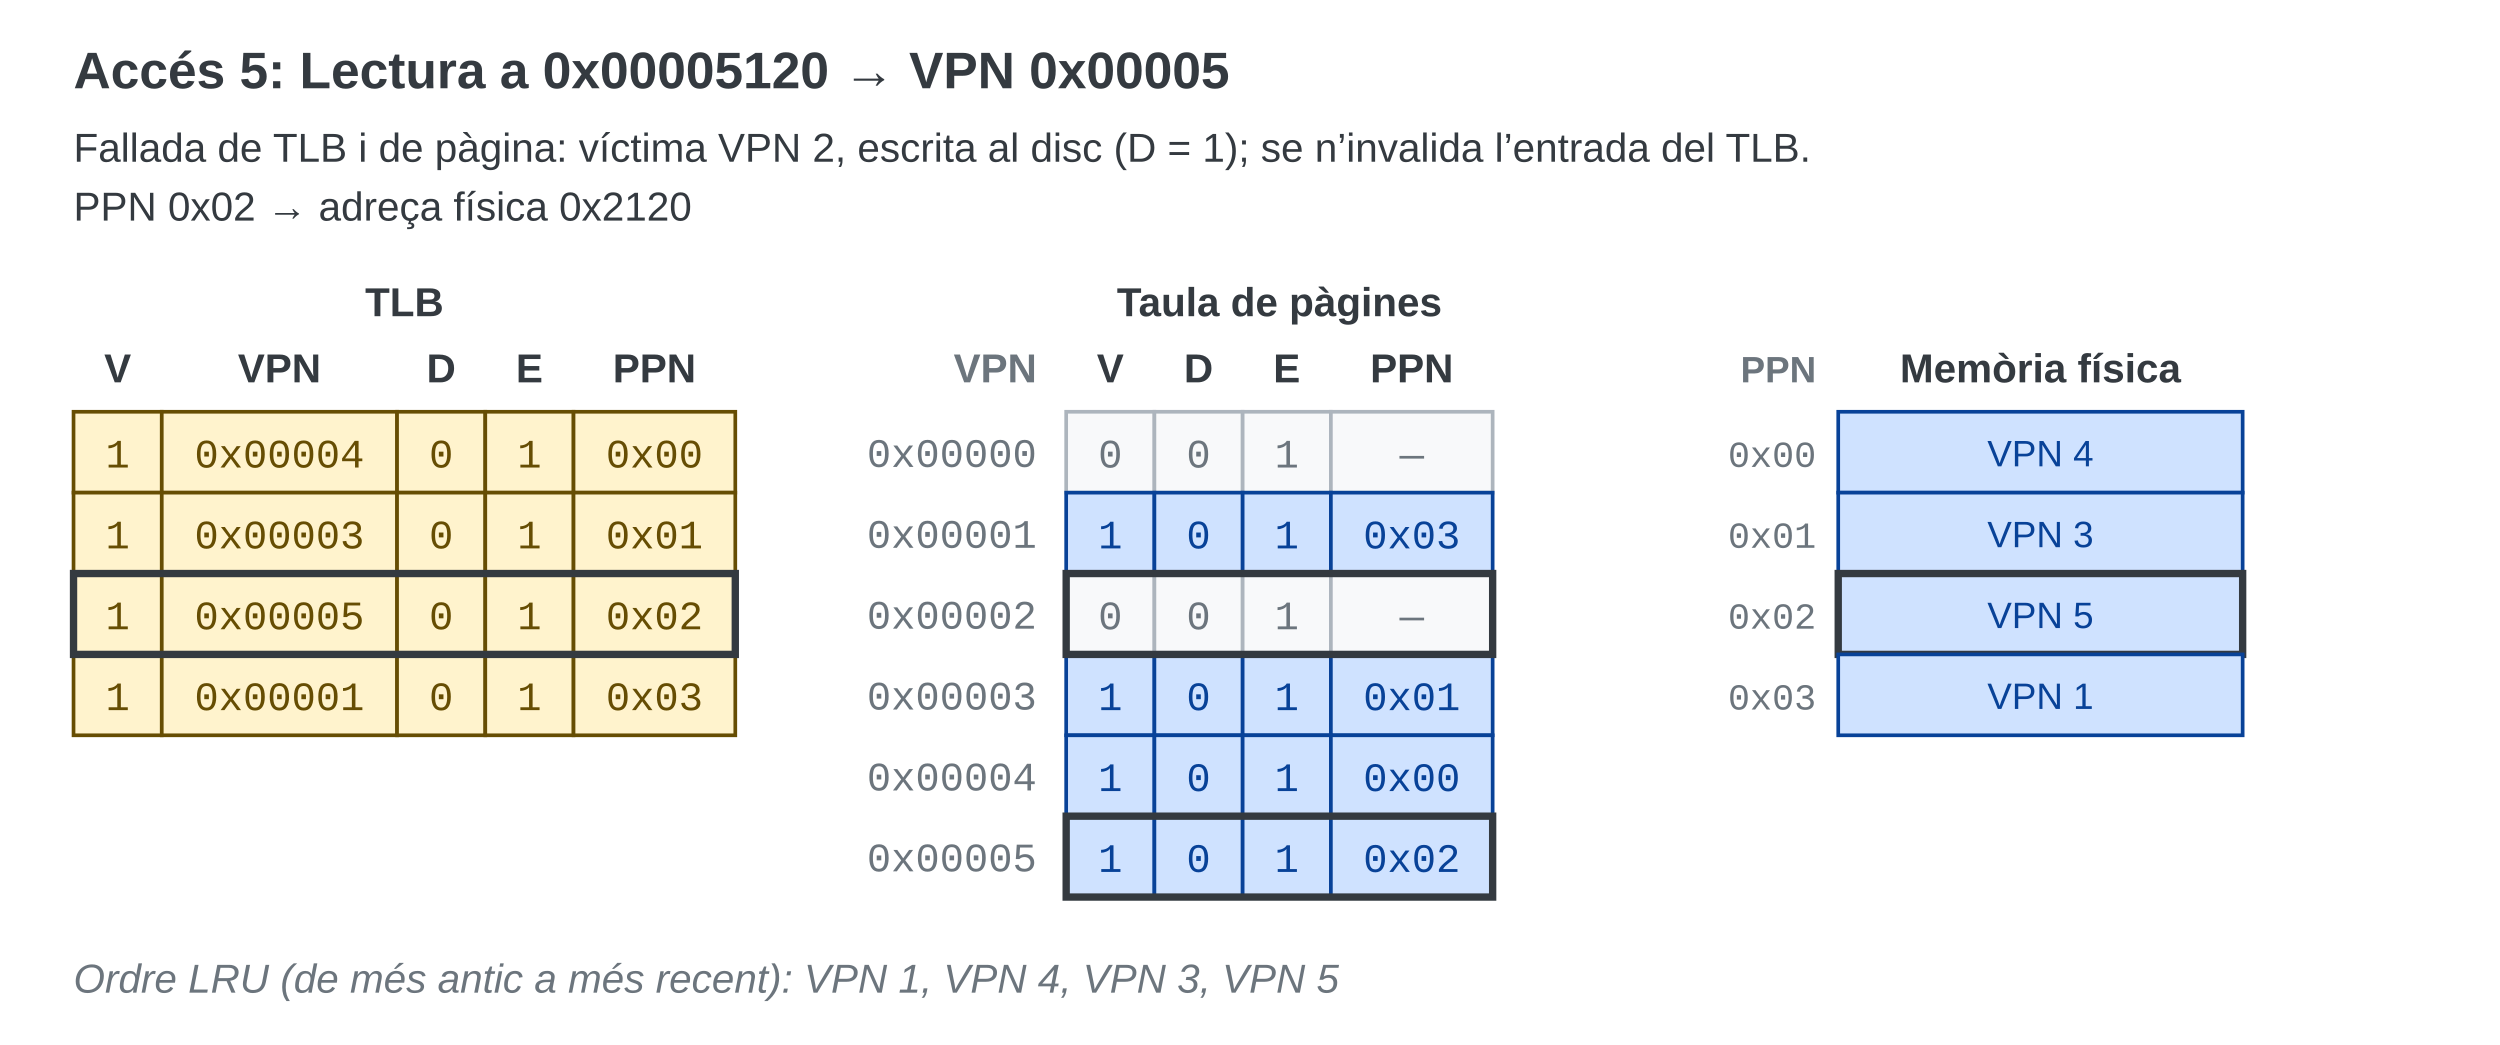
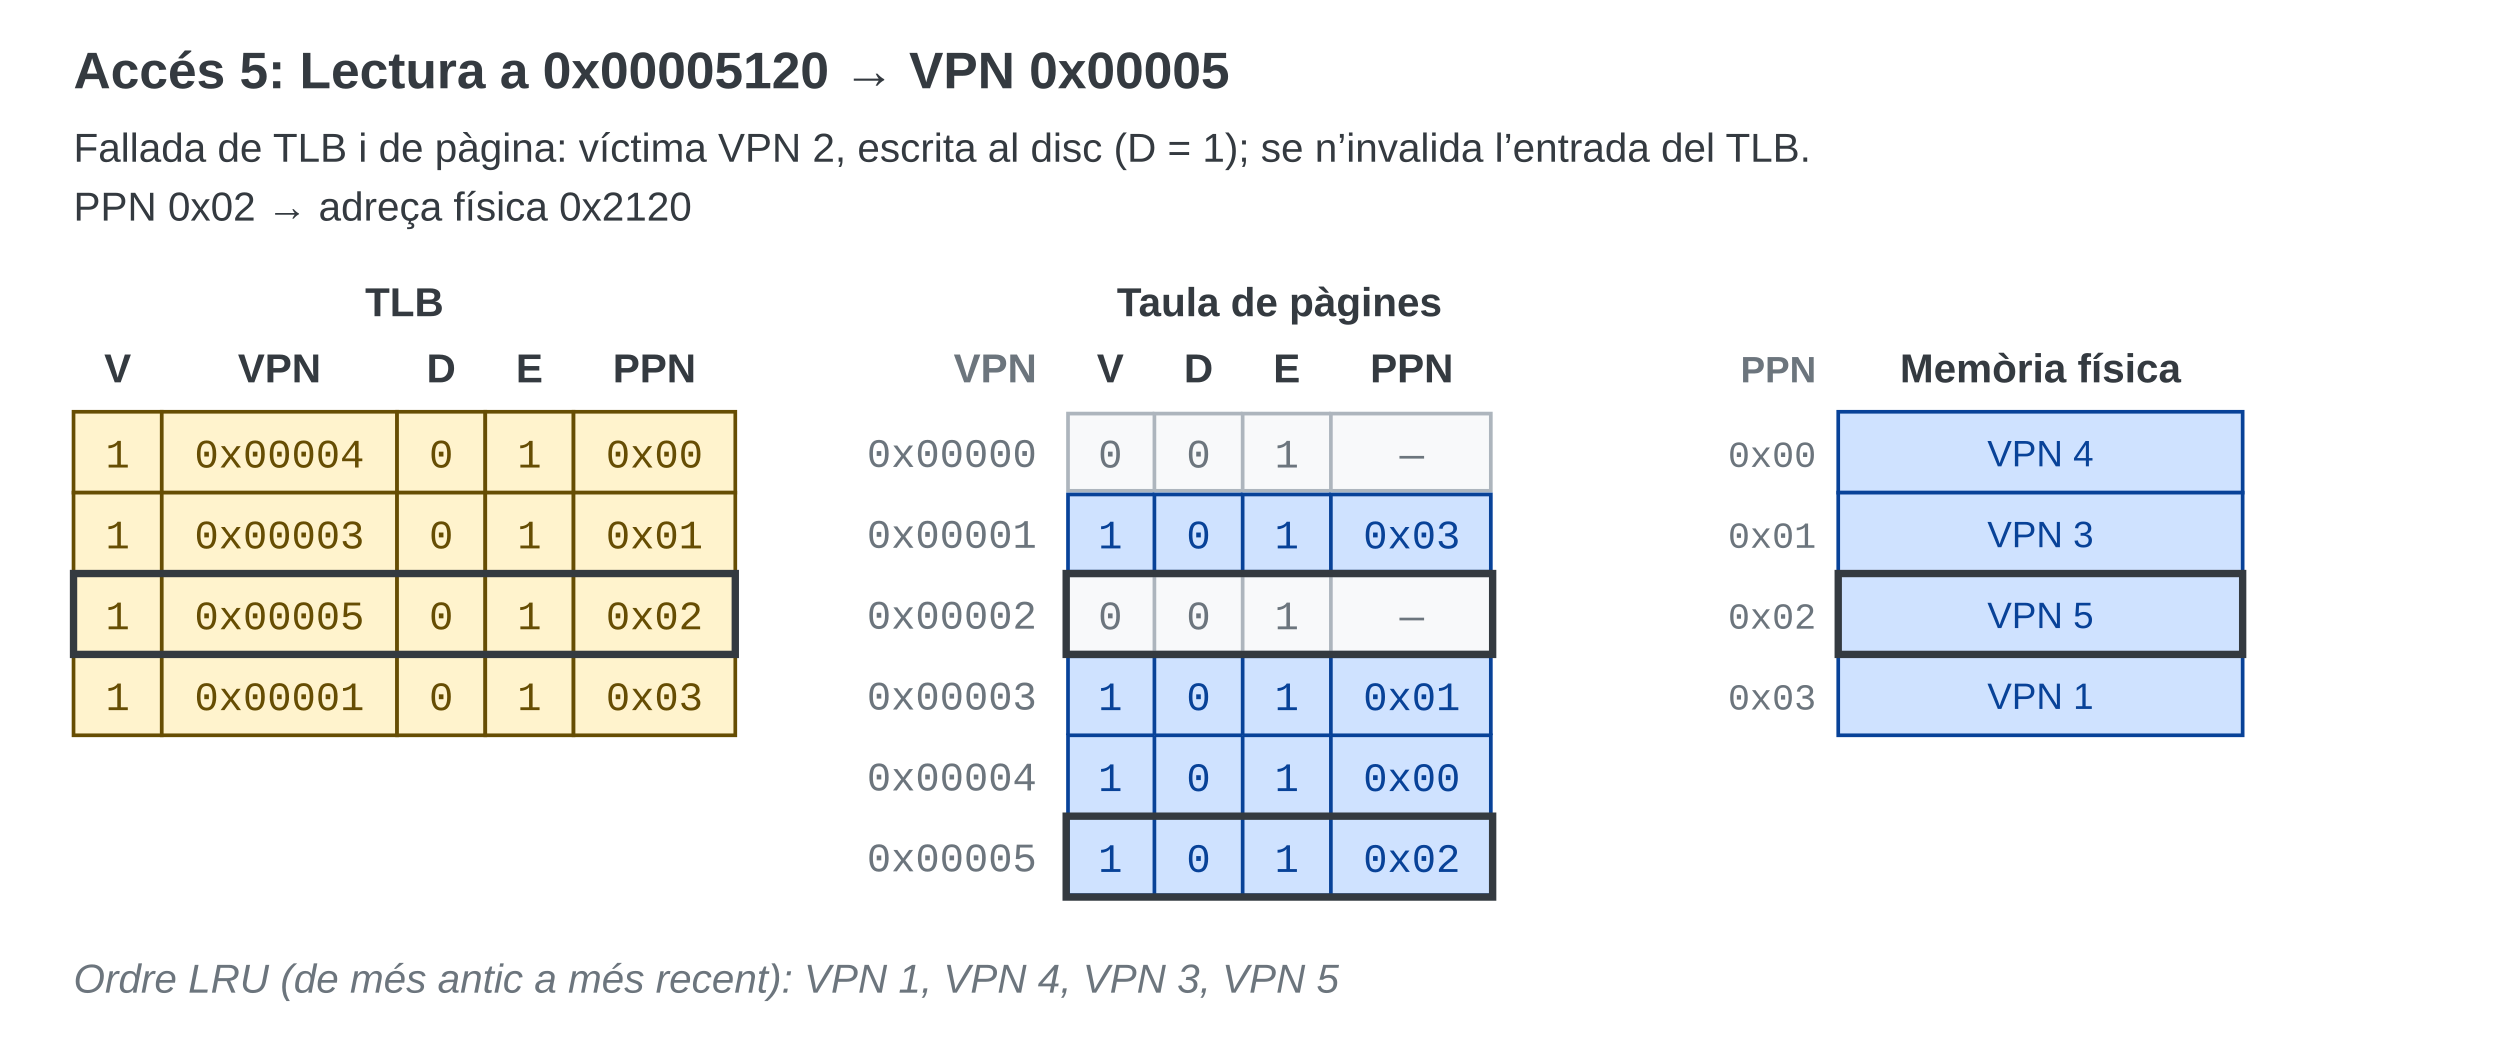
<svg xmlns="http://www.w3.org/2000/svg" width="100%" viewBox="0 0 680 284" role="img">
  <text x="20" y="24" font-family="'Liberation Sans', Arial, Helvetica, sans-serif" font-size="14" fill="#343a40" text-anchor="start" font-weight="bold">Accés 5: Lectura a 0x00005120 → VPN 0x00005</text>
  <text x="20" y="44" font-family="'Liberation Sans', Arial, Helvetica, sans-serif" font-size="11" fill="#343a40" text-anchor="start">Fallada de TLB i de pàgina: víctima VPN 2, escrita al disc (D = 1); se n’invalida l’entrada del TLB.</text>
  <text x="20" y="60" font-family="'Liberation Sans', Arial, Helvetica, sans-serif" font-size="11" fill="#343a40" text-anchor="start">PPN 0x02 → adreça física 0x2120</text>
  <text x="110" y="86" font-family="'Liberation Sans', Arial, Helvetica, sans-serif" font-size="11" fill="#343a40" text-anchor="middle" font-weight="bold">TLB</text>
  <text x="32.0" y="104" font-family="'Liberation Sans', Arial, Helvetica, sans-serif" font-size="11" fill="#343a40" text-anchor="middle" font-weight="bold">V</text>
  <text x="76.0" y="104" font-family="'Liberation Sans', Arial, Helvetica, sans-serif" font-size="11" fill="#343a40" text-anchor="middle" font-weight="bold">VPN</text>
  <text x="120.0" y="104" font-family="'Liberation Sans', Arial, Helvetica, sans-serif" font-size="11" fill="#343a40" text-anchor="middle" font-weight="bold">D</text>
  <text x="144.0" y="104" font-family="'Liberation Sans', Arial, Helvetica, sans-serif" font-size="11" fill="#343a40" text-anchor="middle" font-weight="bold">E</text>
  <text x="178.0" y="104" font-family="'Liberation Sans', Arial, Helvetica, sans-serif" font-size="11" fill="#343a40" text-anchor="middle" font-weight="bold">PPN</text>
  <rect x="20" y="112" width="24" height="22" fill="#fff3cd" stroke="#664d03" stroke-width="1" />
  <text x="32.0" y="127.167" font-family="'Liberation Mono', 'Courier New', Courier, monospace" font-size="11" fill="#664d03" text-anchor="middle">1</text>
  <rect x="44" y="112" width="64" height="22" fill="#fff3cd" stroke="#664d03" stroke-width="1" />
  <text x="76.0" y="127.167" font-family="'Liberation Mono', 'Courier New', Courier, monospace" font-size="11" fill="#664d03" text-anchor="middle">0x00004</text>
  <rect x="108" y="112" width="24" height="22" fill="#fff3cd" stroke="#664d03" stroke-width="1" />
  <text x="120.0" y="127.167" font-family="'Liberation Mono', 'Courier New', Courier, monospace" font-size="11" fill="#664d03" text-anchor="middle">0</text>
  <rect x="132" y="112" width="24" height="22" fill="#fff3cd" stroke="#664d03" stroke-width="1" />
  <text x="144.0" y="127.167" font-family="'Liberation Mono', 'Courier New', Courier, monospace" font-size="11" fill="#664d03" text-anchor="middle">1</text>
  <rect x="156" y="112" width="44" height="22" fill="#fff3cd" stroke="#664d03" stroke-width="1" />
  <text x="178.0" y="127.167" font-family="'Liberation Mono', 'Courier New', Courier, monospace" font-size="11" fill="#664d03" text-anchor="middle">0x00</text>
  <rect x="20" y="134" width="24" height="22" fill="#fff3cd" stroke="#664d03" stroke-width="1" />
  <text x="32.0" y="149.167" font-family="'Liberation Mono', 'Courier New', Courier, monospace" font-size="11" fill="#664d03" text-anchor="middle">1</text>
  <rect x="44" y="134" width="64" height="22" fill="#fff3cd" stroke="#664d03" stroke-width="1" />
  <text x="76.0" y="149.167" font-family="'Liberation Mono', 'Courier New', Courier, monospace" font-size="11" fill="#664d03" text-anchor="middle">0x00003</text>
  <rect x="108" y="134" width="24" height="22" fill="#fff3cd" stroke="#664d03" stroke-width="1" />
  <text x="120.0" y="149.167" font-family="'Liberation Mono', 'Courier New', Courier, monospace" font-size="11" fill="#664d03" text-anchor="middle">0</text>
  <rect x="132" y="134" width="24" height="22" fill="#fff3cd" stroke="#664d03" stroke-width="1" />
  <text x="144.0" y="149.167" font-family="'Liberation Mono', 'Courier New', Courier, monospace" font-size="11" fill="#664d03" text-anchor="middle">1</text>
  <rect x="156" y="134" width="44" height="22" fill="#fff3cd" stroke="#664d03" stroke-width="1" />
  <text x="178.0" y="149.167" font-family="'Liberation Mono', 'Courier New', Courier, monospace" font-size="11" fill="#664d03" text-anchor="middle">0x01</text>
  <rect x="20" y="156" width="24" height="22" fill="#fff3cd" stroke="#664d03" stroke-width="1" />
  <text x="32.0" y="171.167" font-family="'Liberation Mono', 'Courier New', Courier, monospace" font-size="11" fill="#664d03" text-anchor="middle">1</text>
  <rect x="44" y="156" width="64" height="22" fill="#fff3cd" stroke="#664d03" stroke-width="1" />
  <text x="76.0" y="171.167" font-family="'Liberation Mono', 'Courier New', Courier, monospace" font-size="11" fill="#664d03" text-anchor="middle">0x00005</text>
  <rect x="108" y="156" width="24" height="22" fill="#fff3cd" stroke="#664d03" stroke-width="1" />
  <text x="120.0" y="171.167" font-family="'Liberation Mono', 'Courier New', Courier, monospace" font-size="11" fill="#664d03" text-anchor="middle">0</text>
  <rect x="132" y="156" width="24" height="22" fill="#fff3cd" stroke="#664d03" stroke-width="1" />
  <text x="144.0" y="171.167" font-family="'Liberation Mono', 'Courier New', Courier, monospace" font-size="11" fill="#664d03" text-anchor="middle">1</text>
  <rect x="156" y="156" width="44" height="22" fill="#fff3cd" stroke="#664d03" stroke-width="1" />
  <text x="178.0" y="171.167" font-family="'Liberation Mono', 'Courier New', Courier, monospace" font-size="11" fill="#664d03" text-anchor="middle">0x02</text>
  <rect x="20" y="178" width="24" height="22" fill="#fff3cd" stroke="#664d03" stroke-width="1" />
  <text x="32.0" y="193.167" font-family="'Liberation Mono', 'Courier New', Courier, monospace" font-size="11" fill="#664d03" text-anchor="middle">1</text>
  <rect x="44" y="178" width="64" height="22" fill="#fff3cd" stroke="#664d03" stroke-width="1" />
  <text x="76.0" y="193.167" font-family="'Liberation Mono', 'Courier New', Courier, monospace" font-size="11" fill="#664d03" text-anchor="middle">0x00001</text>
  <rect x="108" y="178" width="24" height="22" fill="#fff3cd" stroke="#664d03" stroke-width="1" />
  <text x="120.0" y="193.167" font-family="'Liberation Mono', 'Courier New', Courier, monospace" font-size="11" fill="#664d03" text-anchor="middle">0</text>
  <rect x="132" y="178" width="24" height="22" fill="#fff3cd" stroke="#664d03" stroke-width="1" />
  <text x="144.0" y="193.167" font-family="'Liberation Mono', 'Courier New', Courier, monospace" font-size="11" fill="#664d03" text-anchor="middle">1</text>
  <rect x="156" y="178" width="44" height="22" fill="#fff3cd" stroke="#664d03" stroke-width="1" />
  <text x="178.0" y="193.167" font-family="'Liberation Mono', 'Courier New', Courier, monospace" font-size="11" fill="#664d03" text-anchor="middle">0x03</text>
  <rect x="20" y="156" width="180" height="22" fill="none" stroke="#343a40" stroke-width="2" />
  <text x="348" y="86" font-family="'Liberation Sans', Arial, Helvetica, sans-serif" font-size="11" fill="#343a40" text-anchor="middle" font-weight="bold">Taula de pàgines</text>
  <text x="282" y="104" font-family="'Liberation Sans', Arial, Helvetica, sans-serif" font-size="11" fill="#6c757d" text-anchor="end" font-weight="bold">VPN</text>
  <text x="302.0" y="104" font-family="'Liberation Sans', Arial, Helvetica, sans-serif" font-size="11" fill="#343a40" text-anchor="middle" font-weight="bold">V</text>
  <text x="326.0" y="104" font-family="'Liberation Sans', Arial, Helvetica, sans-serif" font-size="11" fill="#343a40" text-anchor="middle" font-weight="bold">D</text>
  <text x="350.0" y="104" font-family="'Liberation Sans', Arial, Helvetica, sans-serif" font-size="11" fill="#343a40" text-anchor="middle" font-weight="bold">E</text>
  <text x="384.0" y="104" font-family="'Liberation Sans', Arial, Helvetica, sans-serif" font-size="11" fill="#343a40" text-anchor="middle" font-weight="bold">PPN</text>
  <text x="282" y="127.0" font-family="'Liberation Mono', 'Courier New', Courier, monospace" font-size="11" fill="#6c757d" text-anchor="end">0x00000</text>
-   <rect x="290" y="112" width="24" height="22" fill="#f8f9fa" stroke="#adb5bd" stroke-width="1" />
+   <rect x="290" y="112" width="24" height="22" fill="#f8f9fa" />
+   <path d="M290,112.5H314 M290,133.5H314 M290.5,112V134" fill="none" stroke="#adb5bd" stroke-width="1" />
  <text x="302.0" y="127.167" font-family="'Liberation Mono', 'Courier New', Courier, monospace" font-size="11" fill="#6c757d" text-anchor="middle">0</text>
-   <rect x="314" y="112" width="24" height="22" fill="#f8f9fa" stroke="#adb5bd" stroke-width="1" />
+   <rect x="314" y="112" width="24" height="22" fill="#f8f9fa" />
+   <path d="M314,112.5H338 M314,133.5H338 M314,112V134" fill="none" stroke="#adb5bd" stroke-width="1" />
  <text x="326.0" y="127.167" font-family="'Liberation Mono', 'Courier New', Courier, monospace" font-size="11" fill="#6c757d" text-anchor="middle">0</text>
-   <rect x="338" y="112" width="24" height="22" fill="#f8f9fa" stroke="#adb5bd" stroke-width="1" />
+   <rect x="338" y="112" width="24" height="22" fill="#f8f9fa" />
+   <path d="M338,112.5H362 M338,133.5H362 M338,112V134" fill="none" stroke="#adb5bd" stroke-width="1" />
  <text x="350.0" y="127.167" font-family="'Liberation Mono', 'Courier New', Courier, monospace" font-size="11" fill="#6c757d" text-anchor="middle">1</text>
-   <rect x="362" y="112" width="44" height="22" fill="#f8f9fa" stroke="#adb5bd" stroke-width="1" />
+   <rect x="362" y="112" width="44" height="22" fill="#f8f9fa" />
+   <path d="M362,112.5H406 M362,133.5H406 M362,112V134 M405.5,112V134" fill="none" stroke="#adb5bd" stroke-width="1" />
  <text x="384.0" y="127.167" font-family="'Liberation Mono', 'Courier New', Courier, monospace" font-size="11" fill="#6c757d" text-anchor="middle">—</text>
  <text x="282" y="149.0" font-family="'Liberation Mono', 'Courier New', Courier, monospace" font-size="11" fill="#6c757d" text-anchor="end">0x00001</text>
-   <rect x="290" y="134" width="24" height="22" fill="#cfe2ff" stroke="#084298" stroke-width="1" />
+   <rect x="290" y="134" width="24" height="22" fill="#cfe2ff" />
+   <path d="M290,134.5H314 M290,155.5H314 M290.5,134V156" fill="none" stroke="#084298" stroke-width="1" />
  <text x="302.0" y="149.167" font-family="'Liberation Mono', 'Courier New', Courier, monospace" font-size="11" fill="#084298" text-anchor="middle">1</text>
-   <rect x="314" y="134" width="24" height="22" fill="#cfe2ff" stroke="#084298" stroke-width="1" />
+   <rect x="314" y="134" width="24" height="22" fill="#cfe2ff" />
+   <path d="M314,134.5H338 M314,155.5H338 M314,134V156" fill="none" stroke="#084298" stroke-width="1" />
  <text x="326.0" y="149.167" font-family="'Liberation Mono', 'Courier New', Courier, monospace" font-size="11" fill="#084298" text-anchor="middle">0</text>
-   <rect x="338" y="134" width="24" height="22" fill="#cfe2ff" stroke="#084298" stroke-width="1" />
+   <rect x="338" y="134" width="24" height="22" fill="#cfe2ff" />
+   <path d="M338,134.5H362 M338,155.5H362 M338,134V156" fill="none" stroke="#084298" stroke-width="1" />
  <text x="350.0" y="149.167" font-family="'Liberation Mono', 'Courier New', Courier, monospace" font-size="11" fill="#084298" text-anchor="middle">1</text>
-   <rect x="362" y="134" width="44" height="22" fill="#cfe2ff" stroke="#084298" stroke-width="1" />
+   <rect x="362" y="134" width="44" height="22" fill="#cfe2ff" />
+   <path d="M362,134.5H406 M362,155.5H406 M362,134V156 M405.5,134V156" fill="none" stroke="#084298" stroke-width="1" />
  <text x="384.0" y="149.167" font-family="'Liberation Mono', 'Courier New', Courier, monospace" font-size="11" fill="#084298" text-anchor="middle">0x03</text>
  <text x="282" y="171.0" font-family="'Liberation Mono', 'Courier New', Courier, monospace" font-size="11" fill="#6c757d" text-anchor="end">0x00002</text>
-   <rect x="290" y="156" width="24" height="22" fill="#f8f9fa" stroke="#adb5bd" stroke-width="1" />
+   <rect x="290" y="156" width="24" height="22" fill="#f8f9fa" />
+   <path d="M290,156.5H314 M290,177.5H314 M290.5,156V178" fill="none" stroke="#adb5bd" stroke-width="1" />
  <text x="302.0" y="171.167" font-family="'Liberation Mono', 'Courier New', Courier, monospace" font-size="11" fill="#6c757d" text-anchor="middle">0</text>
-   <rect x="314" y="156" width="24" height="22" fill="#f8f9fa" stroke="#adb5bd" stroke-width="1" />
+   <rect x="314" y="156" width="24" height="22" fill="#f8f9fa" />
+   <path d="M314,156.5H338 M314,177.5H338 M314,156V178" fill="none" stroke="#adb5bd" stroke-width="1" />
  <text x="326.0" y="171.167" font-family="'Liberation Mono', 'Courier New', Courier, monospace" font-size="11" fill="#6c757d" text-anchor="middle">0</text>
-   <rect x="338" y="156" width="24" height="22" fill="#f8f9fa" stroke="#adb5bd" stroke-width="1" />
+   <rect x="338" y="156" width="24" height="22" fill="#f8f9fa" />
+   <path d="M338,156.5H362 M338,177.5H362 M338,156V178" fill="none" stroke="#adb5bd" stroke-width="1" />
  <text x="350.0" y="171.167" font-family="'Liberation Mono', 'Courier New', Courier, monospace" font-size="11" fill="#6c757d" text-anchor="middle">1</text>
-   <rect x="362" y="156" width="44" height="22" fill="#f8f9fa" stroke="#adb5bd" stroke-width="1" />
+   <rect x="362" y="156" width="44" height="22" fill="#f8f9fa" />
+   <path d="M362,156.5H406 M362,177.5H406 M362,156V178 M405.5,156V178" fill="none" stroke="#adb5bd" stroke-width="1" />
  <text x="384.0" y="171.167" font-family="'Liberation Mono', 'Courier New', Courier, monospace" font-size="11" fill="#6c757d" text-anchor="middle">—</text>
  <text x="282" y="193.0" font-family="'Liberation Mono', 'Courier New', Courier, monospace" font-size="11" fill="#6c757d" text-anchor="end">0x00003</text>
-   <rect x="290" y="178" width="24" height="22" fill="#cfe2ff" stroke="#084298" stroke-width="1" />
+   <rect x="290" y="178" width="24" height="22" fill="#cfe2ff" />
+   <path d="M290,178.5H314 M290.5,178V200" fill="none" stroke="#084298" stroke-width="1" />
  <text x="302.0" y="193.167" font-family="'Liberation Mono', 'Courier New', Courier, monospace" font-size="11" fill="#084298" text-anchor="middle">1</text>
-   <rect x="314" y="178" width="24" height="22" fill="#cfe2ff" stroke="#084298" stroke-width="1" />
+   <rect x="314" y="178" width="24" height="22" fill="#cfe2ff" />
+   <path d="M314,178.5H338 M314,178V200" fill="none" stroke="#084298" stroke-width="1" />
  <text x="326.0" y="193.167" font-family="'Liberation Mono', 'Courier New', Courier, monospace" font-size="11" fill="#084298" text-anchor="middle">0</text>
-   <rect x="338" y="178" width="24" height="22" fill="#cfe2ff" stroke="#084298" stroke-width="1" />
+   <rect x="338" y="178" width="24" height="22" fill="#cfe2ff" />
+   <path d="M338,178.5H362 M338,178V200" fill="none" stroke="#084298" stroke-width="1" />
  <text x="350.0" y="193.167" font-family="'Liberation Mono', 'Courier New', Courier, monospace" font-size="11" fill="#084298" text-anchor="middle">1</text>
-   <rect x="362" y="178" width="44" height="22" fill="#cfe2ff" stroke="#084298" stroke-width="1" />
+   <rect x="362" y="178" width="44" height="22" fill="#cfe2ff" />
+   <path d="M362,178.5H406 M362,178V200 M405.5,178V200" fill="none" stroke="#084298" stroke-width="1" />
  <text x="384.0" y="193.167" font-family="'Liberation Mono', 'Courier New', Courier, monospace" font-size="11" fill="#084298" text-anchor="middle">0x01</text>
  <text x="282" y="215.0" font-family="'Liberation Mono', 'Courier New', Courier, monospace" font-size="11" fill="#6c757d" text-anchor="end">0x00004</text>
-   <rect x="290" y="200" width="24" height="22" fill="#cfe2ff" stroke="#084298" stroke-width="1" />
+   <rect x="290" y="200" width="24" height="22" fill="#cfe2ff" />
+   <path d="M290,200H314 M290.5,200V222" fill="none" stroke="#084298" stroke-width="1" />
  <text x="302.0" y="215.167" font-family="'Liberation Mono', 'Courier New', Courier, monospace" font-size="11" fill="#084298" text-anchor="middle">1</text>
-   <rect x="314" y="200" width="24" height="22" fill="#cfe2ff" stroke="#084298" stroke-width="1" />
+   <rect x="314" y="200" width="24" height="22" fill="#cfe2ff" />
+   <path d="M314,200H338 M314,200V222" fill="none" stroke="#084298" stroke-width="1" />
  <text x="326.0" y="215.167" font-family="'Liberation Mono', 'Courier New', Courier, monospace" font-size="11" fill="#084298" text-anchor="middle">0</text>
-   <rect x="338" y="200" width="24" height="22" fill="#cfe2ff" stroke="#084298" stroke-width="1" />
+   <rect x="338" y="200" width="24" height="22" fill="#cfe2ff" />
+   <path d="M338,200H362 M338,200V222" fill="none" stroke="#084298" stroke-width="1" />
  <text x="350.0" y="215.167" font-family="'Liberation Mono', 'Courier New', Courier, monospace" font-size="11" fill="#084298" text-anchor="middle">1</text>
-   <rect x="362" y="200" width="44" height="22" fill="#cfe2ff" stroke="#084298" stroke-width="1" />
+   <rect x="362" y="200" width="44" height="22" fill="#cfe2ff" />
+   <path d="M362,200H406 M362,200V222 M405.5,200V222" fill="none" stroke="#084298" stroke-width="1" />
  <text x="384.0" y="215.167" font-family="'Liberation Mono', 'Courier New', Courier, monospace" font-size="11" fill="#084298" text-anchor="middle">0x00</text>
  <text x="282" y="237.0" font-family="'Liberation Mono', 'Courier New', Courier, monospace" font-size="11" fill="#6c757d" text-anchor="end">0x00005</text>
-   <rect x="290" y="222" width="24" height="22" fill="#cfe2ff" stroke="#084298" stroke-width="1" />
+   <rect x="290" y="222" width="24" height="22" fill="#cfe2ff" />
+   <path d="M290,222H314 M290,243.5H314 M290.5,222V244" fill="none" stroke="#084298" stroke-width="1" />
  <text x="302.0" y="237.167" font-family="'Liberation Mono', 'Courier New', Courier, monospace" font-size="11" fill="#084298" text-anchor="middle">1</text>
-   <rect x="314" y="222" width="24" height="22" fill="#cfe2ff" stroke="#084298" stroke-width="1" />
+   <rect x="314" y="222" width="24" height="22" fill="#cfe2ff" />
+   <path d="M314,222H338 M314,243.5H338 M314,222V244" fill="none" stroke="#084298" stroke-width="1" />
  <text x="326.0" y="237.167" font-family="'Liberation Mono', 'Courier New', Courier, monospace" font-size="11" fill="#084298" text-anchor="middle">0</text>
-   <rect x="338" y="222" width="24" height="22" fill="#cfe2ff" stroke="#084298" stroke-width="1" />
+   <rect x="338" y="222" width="24" height="22" fill="#cfe2ff" />
+   <path d="M338,222H362 M338,243.5H362 M338,222V244" fill="none" stroke="#084298" stroke-width="1" />
  <text x="350.0" y="237.167" font-family="'Liberation Mono', 'Courier New', Courier, monospace" font-size="11" fill="#084298" text-anchor="middle">1</text>
-   <rect x="362" y="222" width="44" height="22" fill="#cfe2ff" stroke="#084298" stroke-width="1" />
+   <rect x="362" y="222" width="44" height="22" fill="#cfe2ff" />
+   <path d="M362,222H406 M362,243.5H406 M362,222V244 M405.5,222V244" fill="none" stroke="#084298" stroke-width="1" />
  <text x="384.0" y="237.167" font-family="'Liberation Mono', 'Courier New', Courier, monospace" font-size="11" fill="#084298" text-anchor="middle">0x02</text>
  <rect x="290" y="156" width="116" height="22" fill="none" stroke="#343a40" stroke-width="2" />
  <rect x="290" y="222" width="116" height="22" fill="none" stroke="#343a40" stroke-width="2" />
  <text x="555.0" y="104" font-family="'Liberation Sans', Arial, Helvetica, sans-serif" font-size="11" fill="#343a40" text-anchor="middle" font-weight="bold">Memòria física</text>
  <rect x="500" y="112" width="110" height="22" fill="#cfe2ff" stroke="#084298" stroke-width="1" />
  <text x="555.0" y="126.833" font-family="'Liberation Sans', Arial, Helvetica, sans-serif" font-size="10" fill="#084298" text-anchor="middle">VPN 4</text>
  <text x="494" y="127.0" font-family="'Liberation Mono', 'Courier New', Courier, monospace" font-size="10" fill="#6c757d" text-anchor="end">0x00</text>
  <rect x="500" y="134" width="110" height="22" fill="#cfe2ff" stroke="#084298" stroke-width="1" />
  <text x="555.0" y="148.833" font-family="'Liberation Sans', Arial, Helvetica, sans-serif" font-size="10" fill="#084298" text-anchor="middle">VPN 3</text>
  <text x="494" y="149.0" font-family="'Liberation Mono', 'Courier New', Courier, monospace" font-size="10" fill="#6c757d" text-anchor="end">0x01</text>
  <rect x="500" y="156" width="110" height="22" fill="#cfe2ff" stroke="#084298" stroke-width="1" />
  <text x="555.0" y="170.833" font-family="'Liberation Sans', Arial, Helvetica, sans-serif" font-size="10" fill="#084298" text-anchor="middle">VPN 5</text>
  <text x="494" y="171.0" font-family="'Liberation Mono', 'Courier New', Courier, monospace" font-size="10" fill="#6c757d" text-anchor="end">0x02</text>
-   <rect x="500" y="156" width="110" height="22" fill="none" stroke="#343a40" stroke-width="2" />
  <rect x="500" y="178" width="110" height="22" fill="#cfe2ff" stroke="#084298" stroke-width="1" />
  <text x="555.0" y="192.833" font-family="'Liberation Sans', Arial, Helvetica, sans-serif" font-size="10" fill="#084298" text-anchor="middle">VPN 1</text>
  <text x="494" y="193.0" font-family="'Liberation Mono', 'Courier New', Courier, monospace" font-size="10" fill="#6c757d" text-anchor="end">0x03</text>
+   <rect x="500" y="156" width="110" height="22" fill="none" stroke="#343a40" stroke-width="2" />
  <text x="494" y="104" font-family="'Liberation Sans', Arial, Helvetica, sans-serif" font-size="10" fill="#6c757d" text-anchor="end" font-weight="bold">PPN</text>
  <text x="20" y="270" font-family="'Liberation Sans', Arial, Helvetica, sans-serif" font-size="11" fill="#6c757d" text-anchor="start" font-style="italic">Ordre LRU (de més antic a més recent): VPN 1, VPN 4, VPN 3, VPN 5</text>
</svg>
